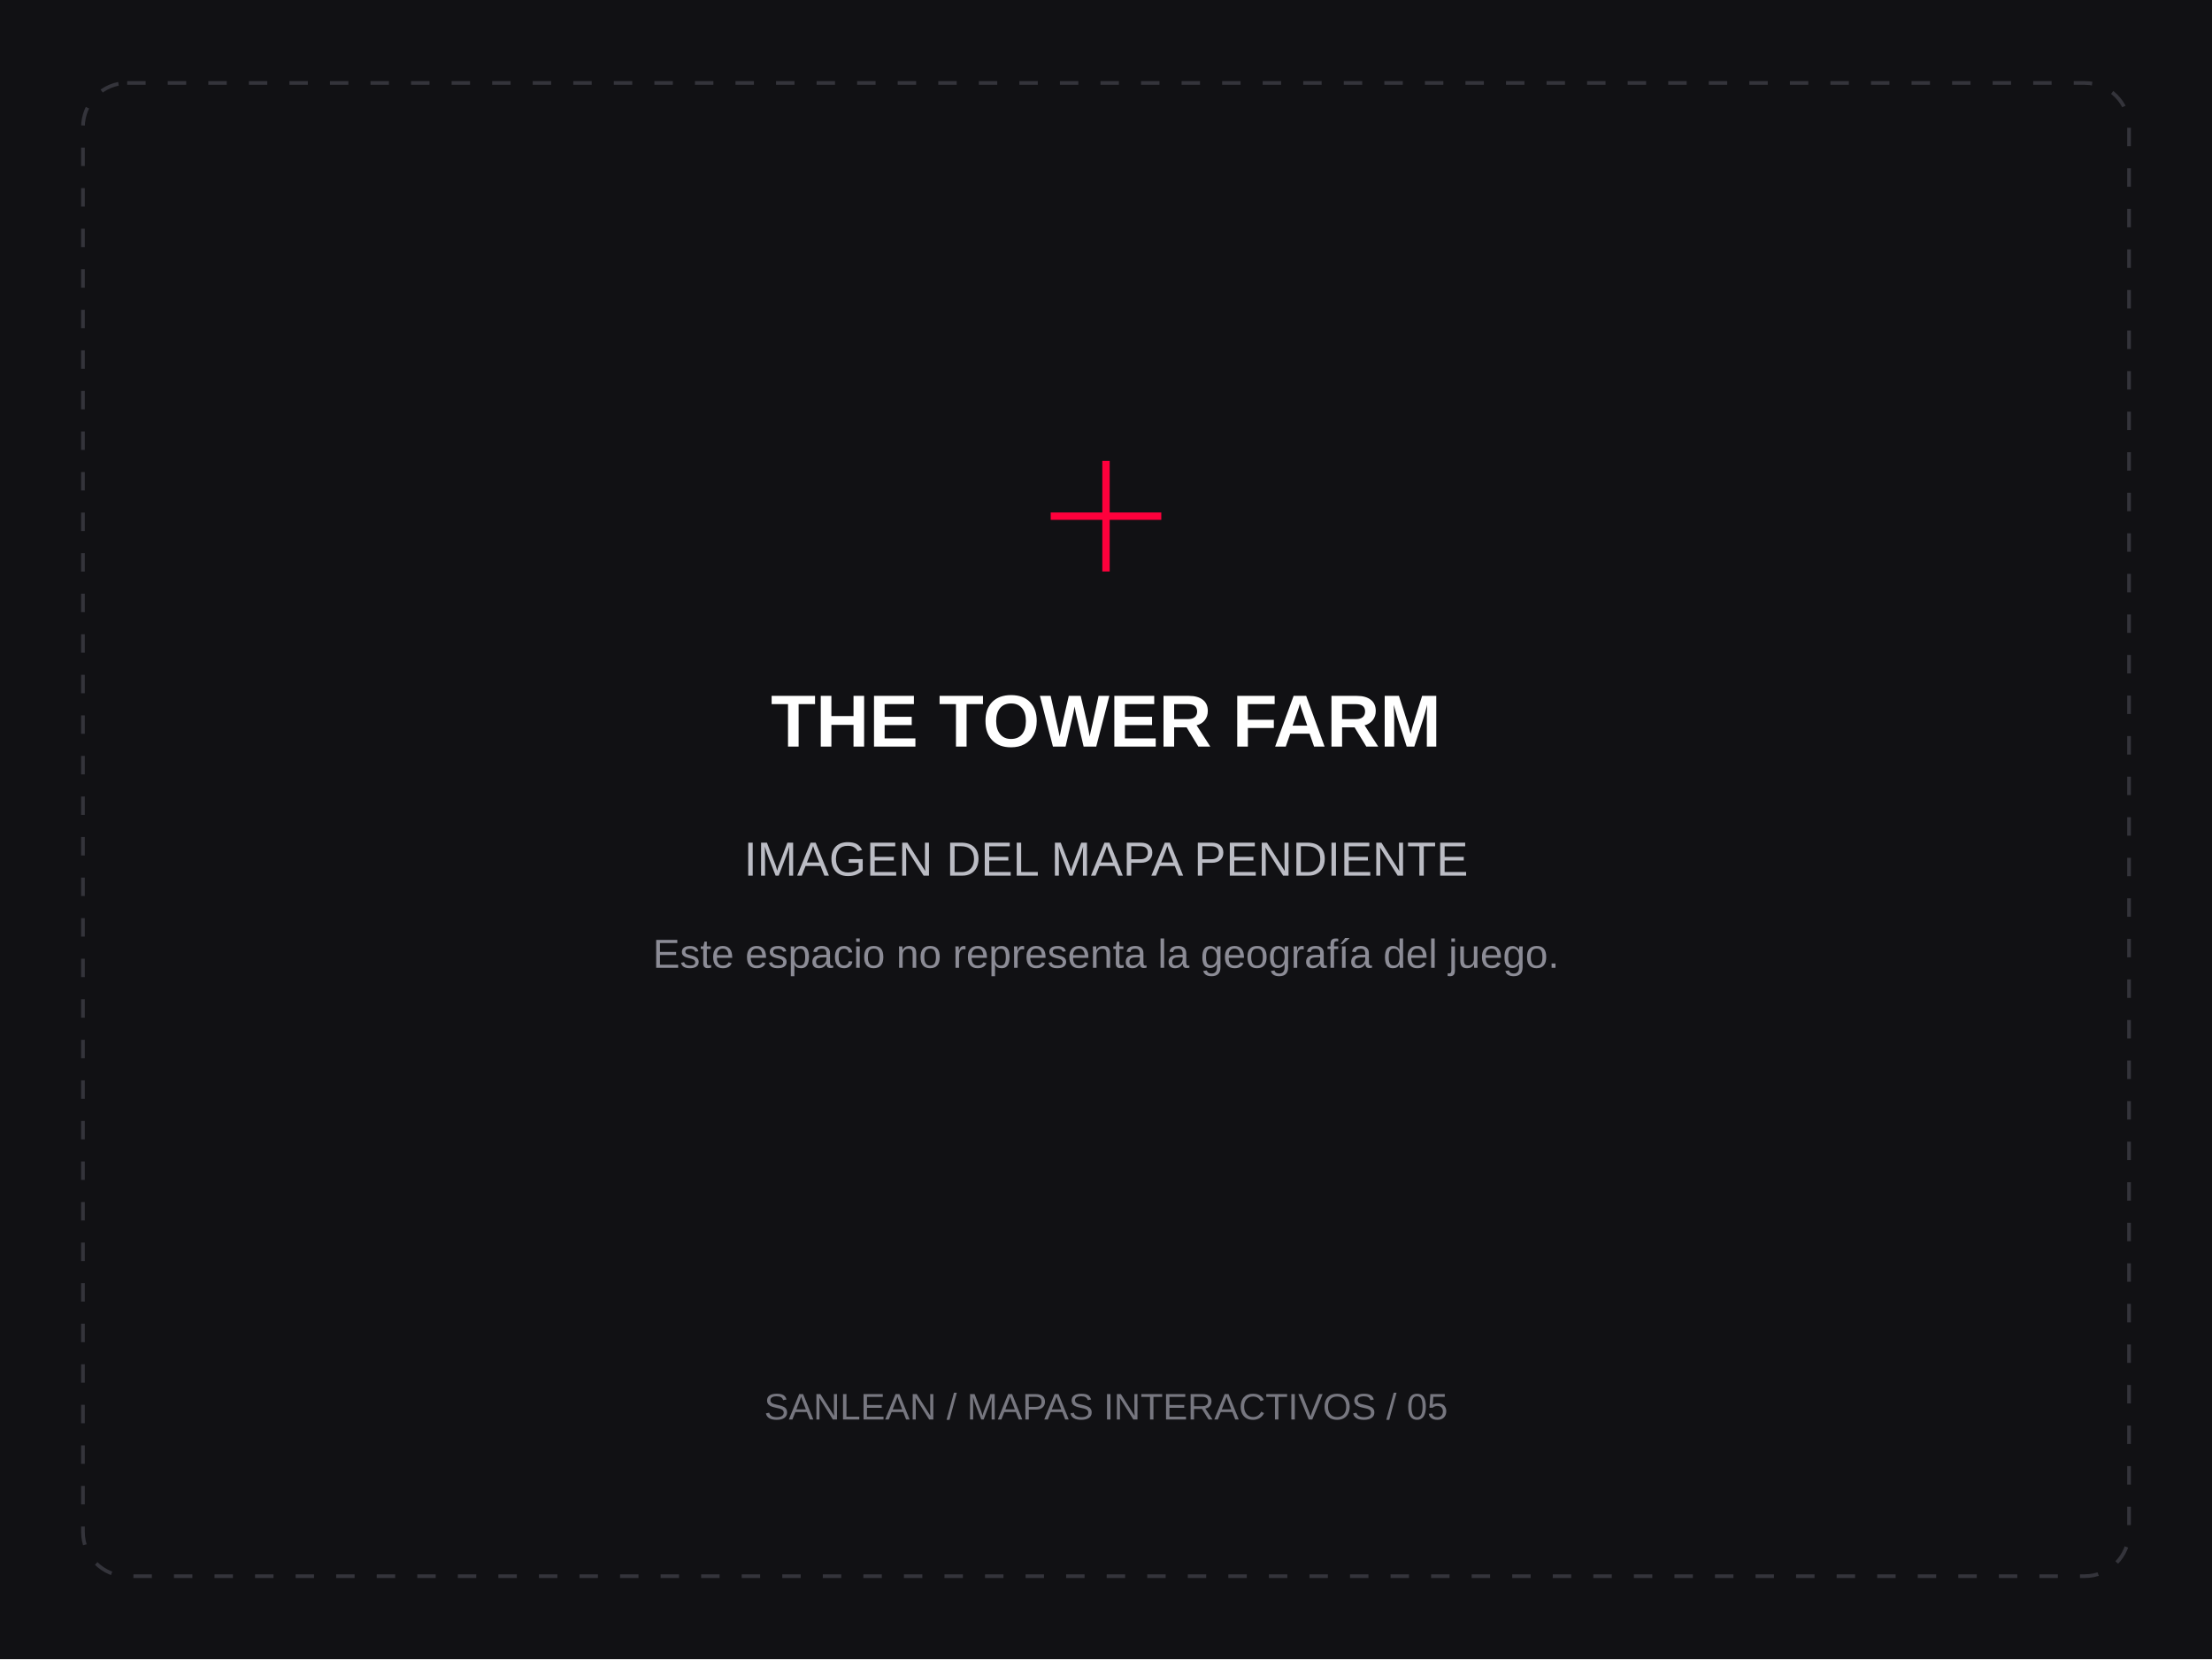
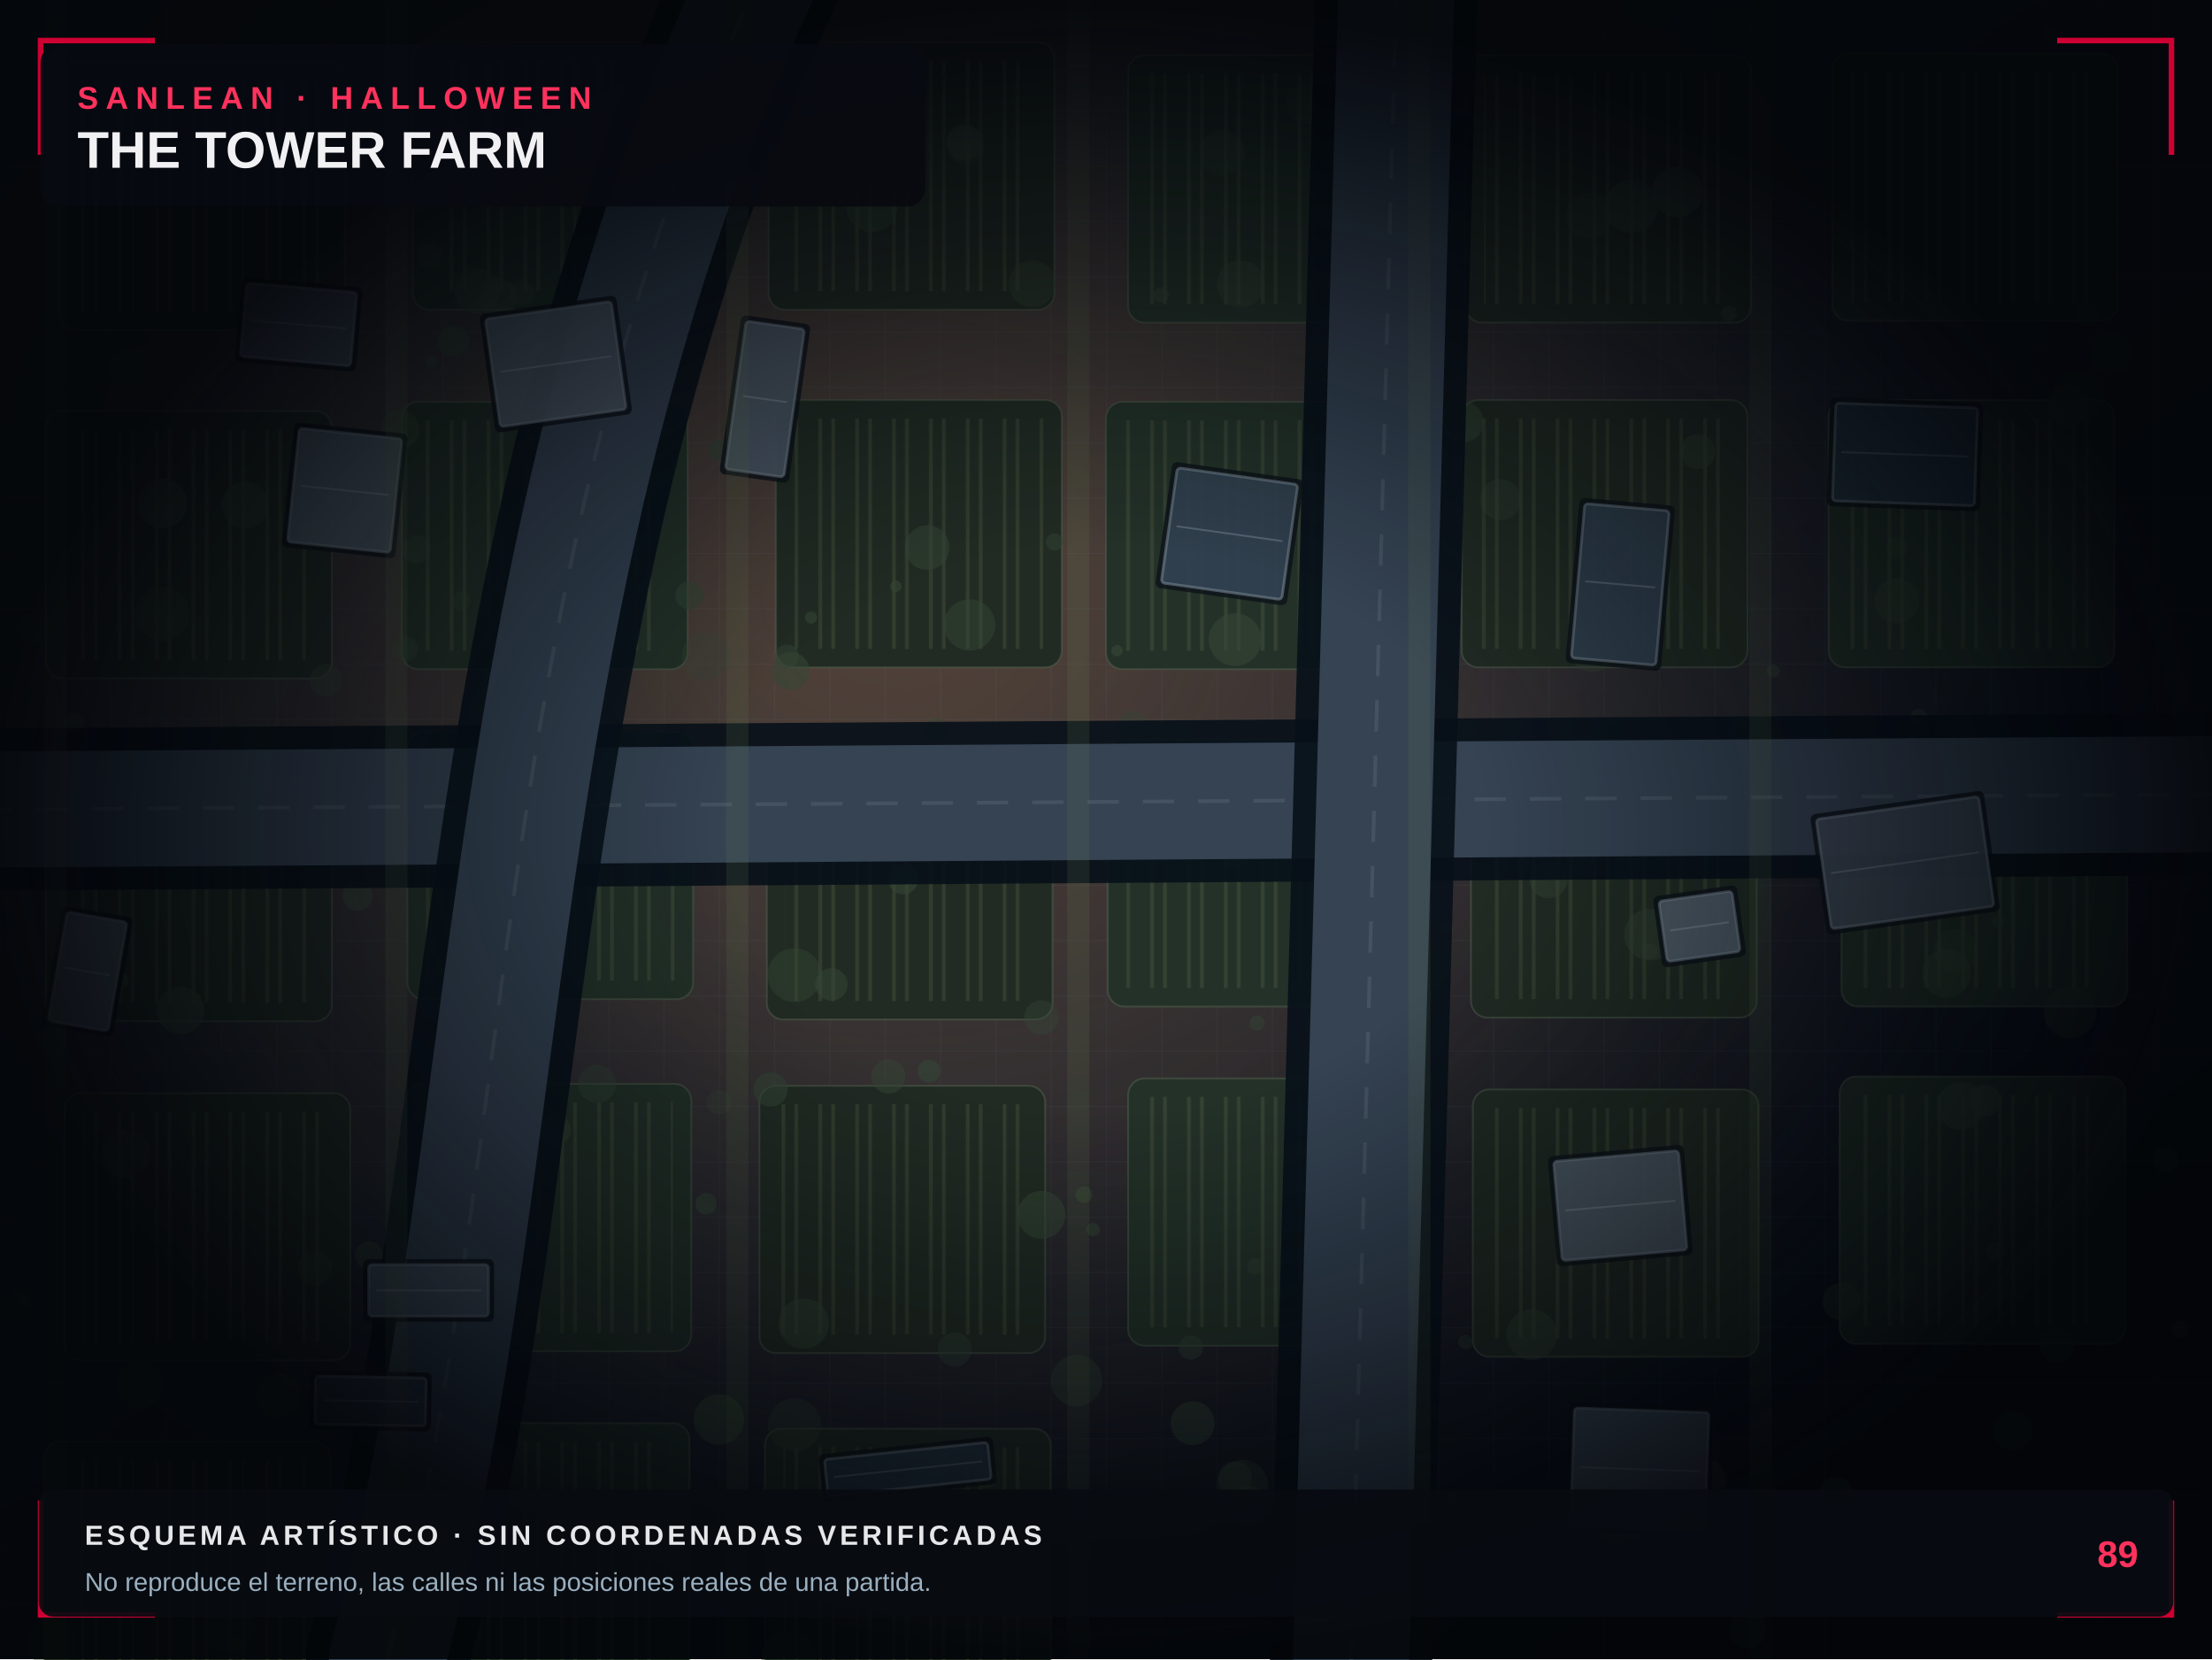
- <svg xmlns="http://www.w3.org/2000/svg" width="1200" height="900" viewBox="0 0 1200 900" role="img" aria-label="The Tower Farm: imagen de mapa pendiente">
-   <rect width="1200" height="900" fill="#111114" />
-   <rect x="45" y="45" width="1110" height="810" rx="24" fill="none" stroke="#34343b" stroke-width="2" stroke-dasharray="10 12" />
-   <path d="M570 280h60m-30-30v60" stroke="#ff003c" stroke-width="4" />
-   <text x="600" y="405" text-anchor="middle" fill="#fff" font-family="Arial,sans-serif" font-size="40" font-weight="700">THE TOWER FARM</text>
-   <text x="600" y="475" text-anchor="middle" fill="#bbbcc4" font-family="Arial,sans-serif" font-size="26">IMAGEN DEL MAPA PENDIENTE</text>
-   <text x="600" y="525" text-anchor="middle" fill="#8c8c96" font-family="Arial,sans-serif" font-size="22">Este espacio no representa la geografía del juego.</text>
-   <text x="600" y="770" text-anchor="middle" fill="#777780" font-family="Arial,sans-serif" font-size="20">SANLEAN / MAPAS INTERACTIVOS / 05</text>
+ <svg xmlns="http://www.w3.org/2000/svg" width="1200" height="900" viewBox="0 0 1200 900" role="img" aria-label="THE TOWER FARM: interpretación visual no geográfica, realizada por SanLean">
+   <defs>
+     <linearGradient id="night" x1="0" y1="0" x2="1" y2="1">
+       <stop stop-color="#101e2c" />
+       <stop offset=".55" stop-color="#121b28" />
+       <stop offset="1" stop-color="#070b13" />
+     </linearGradient>
+     <radialGradient id="glow">
+       <stop stop-color="#ae7950" stop-opacity=".42" />
+       <stop offset="1" stop-color="#ae7950" stop-opacity="0" />
+     </radialGradient>
+     <radialGradient id="vignette">
+       <stop offset=".34" stop-color="#01050a" stop-opacity="0" />
+       <stop offset="1" stop-color="#020408" stop-opacity=".91" />
+     </radialGradient>
+     <pattern id="lines" width="30" height="30" patternUnits="userSpaceOnUse">
+       <path d="M30 0H0V30" fill="none" stroke="#87a6ce" stroke-opacity=".065" stroke-width="1" />
+     </pattern>
+     <pattern id="crops" width="20" height="20" patternUnits="userSpaceOnUse">
+       <path d="M5 0V20M12 0V20" stroke="#7f875d" stroke-opacity=".28" stroke-width="2" />
+     </pattern>
+   </defs>
+   <rect width="1200" height="900" fill="url(#night)" />
+   <ellipse cx="484" cy="323" rx="650" ry="570" fill="url(#glow)" />
+   <rect width="1200" height="900" fill="url(#lines)" />
+   <g>
+     <rect x="32" y="34" width="155" height="145" rx="9" fill="#212b23" stroke="#53634e" stroke-opacity=".5" />
+     <rect x="42" y="44" width="135" height="125" fill="url(#crops)" opacity=".7" />
+   </g>
+   <g>
+     <rect x="224" y="23" width="155" height="145" rx="9" fill="#233128" stroke="#53634e" stroke-opacity=".5" />
+     <rect x="234" y="33" width="135" height="125" fill="url(#crops)" opacity=".7" />
+   </g>
+   <g>
+     <rect x="417" y="23" width="155" height="145" rx="9" fill="#212b23" stroke="#53634e" stroke-opacity=".5" />
+     <rect x="427" y="33" width="135" height="125" fill="url(#crops)" opacity=".7" />
+   </g>
+   <g>
+     <rect x="612" y="30" width="155" height="145" rx="9" fill="#233128" stroke="#53634e" stroke-opacity=".5" />
+     <rect x="622" y="40" width="135" height="125" fill="url(#crops)" opacity=".7" />
+   </g>
+   <g>
+     <rect x="795" y="30" width="155" height="145" rx="9" fill="#212b23" stroke="#53634e" stroke-opacity=".5" />
+     <rect x="805" y="40" width="135" height="125" fill="url(#crops)" opacity=".7" />
+   </g>
+   <g>
+     <rect x="994" y="29" width="155" height="145" rx="9" fill="#233128" stroke="#53634e" stroke-opacity=".5" />
+     <rect x="1004" y="39" width="135" height="125" fill="url(#crops)" opacity=".7" />
+   </g>
+   <g>
+     <rect x="25" y="223" width="155" height="145" rx="9" fill="#212b23" stroke="#53634e" stroke-opacity=".5" />
+     <rect x="35" y="233" width="135" height="125" fill="url(#crops)" opacity=".7" />
+   </g>
+   <g>
+     <rect x="218" y="218" width="155" height="145" rx="9" fill="#233128" stroke="#53634e" stroke-opacity=".5" />
+     <rect x="228" y="228" width="135" height="125" fill="url(#crops)" opacity=".7" />
+   </g>
+   <g>
+     <rect x="421" y="217" width="155" height="145" rx="9" fill="#212b23" stroke="#53634e" stroke-opacity=".5" />
+     <rect x="431" y="227" width="135" height="125" fill="url(#crops)" opacity=".7" />
+   </g>
+   <g>
+     <rect x="600" y="218" width="155" height="145" rx="9" fill="#233128" stroke="#53634e" stroke-opacity=".5" />
+     <rect x="610" y="228" width="135" height="125" fill="url(#crops)" opacity=".7" />
+   </g>
+   <g>
+     <rect x="793" y="217" width="155" height="145" rx="9" fill="#212b23" stroke="#53634e" stroke-opacity=".5" />
+     <rect x="803" y="227" width="135" height="125" fill="url(#crops)" opacity=".7" />
+   </g>
+   <g>
+     <rect x="992" y="217" width="155" height="145" rx="9" fill="#233128" stroke="#53634e" stroke-opacity=".5" />
+     <rect x="1002" y="227" width="135" height="125" fill="url(#crops)" opacity=".7" />
+   </g>
+   <g>
+     <rect x="25" y="409" width="155" height="145" rx="9" fill="#212b23" stroke="#53634e" stroke-opacity=".5" />
+     <rect x="35" y="419" width="135" height="125" fill="url(#crops)" opacity=".7" />
+   </g>
+   <g>
+     <rect x="221" y="397" width="155" height="145" rx="9" fill="#233128" stroke="#53634e" stroke-opacity=".5" />
+     <rect x="231" y="407" width="135" height="125" fill="url(#crops)" opacity=".7" />
+   </g>
+   <g>
+     <rect x="416" y="408" width="155" height="145" rx="9" fill="#212b23" stroke="#53634e" stroke-opacity=".5" />
+     <rect x="426" y="418" width="135" height="125" fill="url(#crops)" opacity=".7" />
+   </g>
+   <g>
+     <rect x="601" y="401" width="155" height="145" rx="9" fill="#233128" stroke="#53634e" stroke-opacity=".5" />
+     <rect x="611" y="411" width="135" height="125" fill="url(#crops)" opacity=".7" />
+   </g>
+   <g>
+     <rect x="798" y="407" width="155" height="145" rx="9" fill="#212b23" stroke="#53634e" stroke-opacity=".5" />
+     <rect x="808" y="417" width="135" height="125" fill="url(#crops)" opacity=".7" />
+   </g>
+   <g>
+     <rect x="999" y="401" width="155" height="145" rx="9" fill="#233128" stroke="#53634e" stroke-opacity=".5" />
+     <rect x="1009" y="411" width="135" height="125" fill="url(#crops)" opacity=".7" />
+   </g>
+   <g>
+     <rect x="35" y="593" width="155" height="145" rx="9" fill="#212b23" stroke="#53634e" stroke-opacity=".5" />
+     <rect x="45" y="603" width="135" height="125" fill="url(#crops)" opacity=".7" />
+   </g>
+   <g>
+     <rect x="220" y="588" width="155" height="145" rx="9" fill="#233128" stroke="#53634e" stroke-opacity=".5" />
+     <rect x="230" y="598" width="135" height="125" fill="url(#crops)" opacity=".7" />
+   </g>
+   <g>
+     <rect x="412" y="589" width="155" height="145" rx="9" fill="#212b23" stroke="#53634e" stroke-opacity=".5" />
+     <rect x="422" y="599" width="135" height="125" fill="url(#crops)" opacity=".7" />
+   </g>
+   <g>
+     <rect x="612" y="585" width="155" height="145" rx="9" fill="#233128" stroke="#53634e" stroke-opacity=".5" />
+     <rect x="622" y="595" width="135" height="125" fill="url(#crops)" opacity=".7" />
+   </g>
+   <g>
+     <rect x="799" y="591" width="155" height="145" rx="9" fill="#212b23" stroke="#53634e" stroke-opacity=".5" />
+     <rect x="809" y="601" width="135" height="125" fill="url(#crops)" opacity=".7" />
+   </g>
+   <g>
+     <rect x="998" y="584" width="155" height="145" rx="9" fill="#233128" stroke="#53634e" stroke-opacity=".5" />
+     <rect x="1008" y="594" width="135" height="125" fill="url(#crops)" opacity=".7" />
+   </g>
+   <g>
+     <rect x="24" y="782" width="155" height="145" rx="9" fill="#212b23" stroke="#53634e" stroke-opacity=".5" />
+     <rect x="34" y="792" width="135" height="125" fill="url(#crops)" opacity=".7" />
+   </g>
+   <g>
+     <rect x="219" y="772" width="155" height="145" rx="9" fill="#233128" stroke="#53634e" stroke-opacity=".5" />
+     <rect x="229" y="782" width="135" height="125" fill="url(#crops)" opacity=".7" />
+   </g>
+   <g>
+     <rect x="415" y="775" width="155" height="145" rx="9" fill="#212b23" stroke="#53634e" stroke-opacity=".5" />
+     <rect x="425" y="785" width="135" height="125" fill="url(#crops)" opacity=".7" />
+   </g>
+   <circle cx="383" cy="653" r="5.8" fill="#344535" opacity="0.63" />
+   <circle cx="895" cy="516" r="4.3" fill="#344535" opacity="0.42" />
+   <circle cx="431" cy="773" r="14.5" fill="#344535" opacity="0.39" />
+   <circle cx="76" cy="751" r="13.0" fill="#344535" opacity="0.56" />
+   <circle cx="812" cy="462" r="3.8" fill="#344535" opacity="0.42" />
+   <circle cx="429" cy="364" r="10.2" fill="#344535" opacity="0.53" />
+   <circle cx="840" cy="477" r="10.3" fill="#344535" opacity="0.46" />
+   <circle cx="864" cy="351" r="13.4" fill="#344535" opacity="0.38" />
+   <circle cx="200" cy="681" r="7.6" fill="#344535" opacity="0.60" />
+   <circle cx="1041" cy="389" r="4.5" fill="#344535" opacity="0.43" />
+   <circle cx="88" cy="333" r="14.7" fill="#344535" opacity="0.36" />
+   <circle cx="1183" cy="721" r="4.7" fill="#344535" opacity="0.62" />
+   <circle cx="1122" cy="220" r="11.4" fill="#344535" opacity="0.59" />
+   <circle cx="1084" cy="500" r="3.4" fill="#344535" opacity="0.43" />
+   <circle cx="427" cy="356" r="6.4" fill="#344535" opacity="0.51" />
+   <circle cx="681" cy="687" r="4.4" fill="#344535" opacity="0.34" />
+   <circle cx="1099" cy="435" r="7.8" fill="#344535" opacity="0.38" />
+   <circle cx="999" cy="706" r="10.3" fill="#344535" opacity="0.41" />
+   <circle cx="440" cy="335" r="3.3" fill="#344535" opacity="0.61" />
+   <circle cx="682" cy="555" r="4.2" fill="#344535" opacity="0.43" />
+   <circle cx="171" cy="688" r="9.4" fill="#344535" opacity="0.38" />
+   <circle cx="88" cy="273" r="13.5" fill="#344535" opacity="0.63" />
+   <circle cx="217" cy="793" r="11.9" fill="#344535" opacity="0.53" />
+   <circle cx="962" cy="364" r="3.5" fill="#344535" opacity="0.43" />
+   <circle cx="70" cy="200" r="10.5" fill="#344535" opacity="0.55" />
+   <circle cx="490" cy="477" r="8.1" fill="#344535" opacity="0.61" />
+   <circle cx="526" cy="339" r="13.9" fill="#344535" opacity="0.49" />
+   <circle cx="118" cy="842" r="7.3" fill="#344535" opacity="0.40" />
+   <circle cx="996" cy="810" r="8.9" fill="#344535" opacity="0.65" />
+   <circle cx="356" cy="162" r="5.6" fill="#344535" opacity="0.32" />
+   <circle cx="794" cy="229" r="10.9" fill="#344535" opacity="0.56" />
+   <circle cx="749" cy="763" r="12.2" fill="#344535" opacity="0.43" />
+   <circle cx="795" cy="728" r="3.9" fill="#344535" opacity="0.38" />
+   <circle cx="226" cy="298" r="7.7" fill="#344535" opacity="0.39" />
+   <circle cx="677" cy="817" r="10.9" fill="#344535" opacity="0.56" />
+   <circle cx="227" cy="606" r="3.7" fill="#344535" opacity="0.52" />
+   <circle cx="128" cy="894" r="5.5" fill="#344535" opacity="0.61" />
+   <circle cx="999" cy="434" r="4.2" fill="#344535" opacity="0.57" />
+   <circle cx="436" cy="718" r="13.7" fill="#344535" opacity="0.52" />
+   <circle cx="674" cy="806" r="14.0" fill="#344535" opacity="0.41" />
+   <circle cx="451" cy="534" r="8.8" fill="#344535" opacity="0.54" />
+   <circle cx="714" cy="556" r="6.5" fill="#344535" opacity="0.61" />
+   <circle cx="116" cy="457" r="8.9" fill="#344535" opacity="0.59" />
+   <circle cx="938" cy="14" r="12.1" fill="#344535" opacity="0.44" />
+   <circle cx="788" cy="813" r="3.2" fill="#344535" opacity="0.54" />
+   <circle cx="921" cy="245" r="9.5" fill="#344535" opacity="0.49" />
+   <circle cx="1116" cy="730" r="9.3" fill="#344535" opacity="0.54" />
+   <circle cx="565" cy="552" r="9.3" fill="#344535" opacity="0.41" />
+   <circle cx="508" cy="396" r="6.5" fill="#344535" opacity="0.38" />
+   <circle cx="1056" cy="528" r="13.3" fill="#344535" opacity="0.55" />
+   <circle cx="565" cy="659" r="13.0" fill="#344535" opacity="0.59" />
+   <circle cx="177" cy="369" r="8.9" fill="#344535" opacity="0.43" />
+   <circle cx="895" cy="1" r="14.5" fill="#344535" opacity="0.40" />
+   <circle cx="18" cy="341" r="8.8" fill="#344535" opacity="0.38" />
+   <circle cx="98" cy="548" r="12.9" fill="#344535" opacity="0.63" />
+   <circle cx="644" cy="300" r="4.2" fill="#344535" opacity="0.43" />
+   <circle cx="729" cy="656" r="10.8" fill="#344535" opacity="0.34" />
+   <circle cx="145" cy="178" r="12.0" fill="#344535" opacity="0.66" />
+   <circle cx="233" cy="139" r="6.7" fill="#344535" opacity="0.41" />
+   <circle cx="1061" cy="516" r="12.0" fill="#344535" opacity="0.39" />
+   <circle cx="259" cy="158" r="12.3" fill="#344535" opacity="0.57" />
+   <circle cx="383" cy="356" r="13.1" fill="#344535" opacity="0.32" />
+   <circle cx="743" cy="469" r="6.4" fill="#344535" opacity="0.36" />
+   <circle cx="324" cy="588" r="10.3" fill="#344535" opacity="0.45" />
+   <circle cx="374" cy="323" r="7.6" fill="#344535" opacity="0.56" />
+   <circle cx="270" cy="161" r="10.5" fill="#344535" opacity="0.48" />
+   <circle cx="1029" cy="326" r="12.1" fill="#344535" opacity="0.47" />
+   <circle cx="1102" cy="437" r="8.5" fill="#344535" opacity="0.52" />
+   <circle cx="584" cy="749" r="13.9" fill="#344535" opacity="0.44" />
+   <circle cx="301" cy="613" r="8.7" fill="#344535" opacity="0.53" />
+   <circle cx="502" cy="804" r="10.0" fill="#344535" opacity="0.49" />
+   <circle cx="615" cy="394" r="8.5" fill="#344535" opacity="0.39" />
+   <circle cx="593" cy="667" r="3.6" fill="#344535" opacity="0.53" />
+   <circle cx="1112" cy="19" r="3.7" fill="#344535" opacity="0.38" />
+   <circle cx="152" cy="863" r="5.6" fill="#344535" opacity="0.41" />
+   <circle cx="606" cy="353" r="3.1" fill="#344535" opacity="0.64" />
+   <circle cx="670" cy="802" r="9.2" fill="#344535" opacity="0.48" />
+   <circle cx="250" cy="326" r="5.3" fill="#344535" opacity="0.33" />
+   <circle cx="524" cy="79" r="10.2" fill="#344535" opacity="0.35" />
+   <circle cx="518" cy="732" r="9.2" fill="#344535" opacity="0.47" />
+   <circle cx="831" cy="724" r="13.7" fill="#344535" opacity="0.50" />
+   <circle cx="948" cy="884" r="10.1" fill="#344535" opacity="0.53" />
+   <circle cx="895" cy="507" r="14.0" fill="#344535" opacity="0.40" />
+   <circle cx="270" cy="725" r="5.9" fill="#344535" opacity="0.56" />
+   <circle cx="9" cy="708" r="8.2" fill="#344535" opacity="0.52" />
+   <circle cx="503" cy="297" r="12.1" fill="#344535" opacity="0.54" />
+   <circle cx="848" cy="433" r="8.2" fill="#344535" opacity="0.47" />
+   <circle cx="630" cy="160" r="4.1" fill="#344535" opacity="0.56" />
+   <circle cx="28" cy="891" r="13.4" fill="#344535" opacity="0.39" />
+   <circle cx="248" cy="79" r="11.7" fill="#344535" opacity="0.52" />
+   <circle cx="646" cy="731" r="6.6" fill="#344535" opacity="0.49" />
+   <circle cx="1190" cy="454" r="8.4" fill="#344535" opacity="0.35" />
+   <circle cx="1185" cy="425" r="5.7" fill="#344535" opacity="0.43" />
+   <circle cx="1127" cy="215" r="13.9" fill="#344535" opacity="0.41" />
+   <circle cx="409" cy="419" r="7.4" fill="#344535" opacity="0.60" />
+   <circle cx="741" cy="170" r="14.6" fill="#344535" opacity="0.48" />
+   <circle cx="217" cy="233" r="10.6" fill="#344535" opacity="0.55" />
+   <circle cx="473" cy="112" r="13.8" fill="#344535" opacity="0.45" />
+   <circle cx="486" cy="318" r="3.1" fill="#344535" opacity="0.63" />
+   <circle cx="50" cy="476" r="7.7" fill="#344535" opacity="0.40" />
+   <circle cx="280" cy="371" r="4.8" fill="#344535" opacity="0.48" />
+   <circle cx="781" cy="460" r="6.7" fill="#344535" opacity="0.36" />
+   <circle cx="634" cy="405" r="13.8" fill="#344535" opacity="0.35" />
+   <circle cx="1033" cy="697" r="7.3" fill="#344535" opacity="0.33" />
+   <circle cx="523" cy="77" r="9.6" fill="#344535" opacity="0.66" />
+   <circle cx="482" cy="584" r="9.2" fill="#344535" opacity="0.54" />
+   <circle cx="390" cy="770" r="13.7" fill="#344535" opacity="0.63" />
+   <circle cx="1132" cy="171" r="6.0" fill="#344535" opacity="0.41" />
+   <circle cx="65" cy="532" r="4.9" fill="#344535" opacity="0.65" />
+   <circle cx="319" cy="302" r="9.9" fill="#344535" opacity="0.57" />
+   <circle cx="647" cy="772" r="11.9" fill="#344535" opacity="0.59" />
+   <circle cx="885" cy="112" r="14.4" fill="#344535" opacity="0.55" />
+   <circle cx="767" cy="414" r="11.1" fill="#344535" opacity="0.46" />
+   <circle cx="124" cy="882" r="14.2" fill="#344535" opacity="0.44" />
+   <circle cx="428" cy="899" r="15.0" fill="#344535" opacity="0.52" />
+   <circle cx="709" cy="56" r="11.3" fill="#344535" opacity="0.34" />
+   <circle cx="409" cy="455" r="14.2" fill="#344535" opacity="0.63" />
+   <circle cx="390" cy="598" r="6.6" fill="#344535" opacity="0.36" />
+   <circle cx="862" cy="117" r="12.4" fill="#344535" opacity="0.36" />
+   <circle cx="68" cy="626" r="13.4" fill="#344535" opacity="0.51" />
+   <circle cx="264" cy="799" r="12.2" fill="#344535" opacity="0.43" />
+   <circle cx="246" cy="185" r="8.4" fill="#344535" opacity="0.65" />
+   <circle cx="760" cy="433" r="10.1" fill="#344535" opacity="0.55" />
+   <circle cx="250" cy="885" r="12.9" fill="#344535" opacity="0.47" />
+   <circle cx="673" cy="154" r="12.8" fill="#344535" opacity="0.47" />
+   <circle cx="234" cy="196" r="3.2" fill="#344535" opacity="0.54" />
+   <circle cx="588" cy="648" r="4.5" fill="#344535" opacity="0.59" />
+   <circle cx="1145" cy="192" r="11.3" fill="#344535" opacity="0.54" />
+   <circle cx="220" cy="352" r="6.7" fill="#344535" opacity="0.41" />
+   <circle cx="283" cy="159" r="6.9" fill="#344535" opacity="0.42" />
+   <circle cx="444" cy="14" r="4.4" fill="#344535" opacity="0.51" />
+   <circle cx="417" cy="56" r="5.4" fill="#344535" opacity="0.38" />
+   <circle cx="910" cy="104" r="13.8" fill="#344535" opacity="0.63" />
+   <circle cx="86" cy="431" r="5.4" fill="#344535" opacity="0.33" />
+   <circle cx="430" cy="90" r="4.1" fill="#344535" opacity="0.43" />
+   <circle cx="1077" cy="597" r="8.6" fill="#344535" opacity="0.62" />
+   <circle cx="138" cy="457" r="8.6" fill="#344535" opacity="0.63" />
+   <circle cx="670" cy="458" r="12.3" fill="#344535" opacity="0.50" />
+   <circle cx="1029" cy="297" r="5.8" fill="#344535" opacity="0.40" />
+   <circle cx="1064" cy="600" r="13.0" fill="#344535" opacity="0.60" />
+   <circle cx="670" cy="347" r="14.3" fill="#344535" opacity="0.61" />
+   <circle cx="1175" cy="629" r="6.7" fill="#344535" opacity="0.48" />
+   <circle cx="1083" cy="679" r="5.1" fill="#344535" opacity="0.58" />
+   <circle cx="814" cy="271" r="11.1" fill="#344535" opacity="0.34" />
+   <circle cx="213" cy="260" r="4.3" fill="#344535" opacity="0.33" />
+   <circle cx="431" cy="529" r="14.6" fill="#344535" opacity="0.40" />
+   <circle cx="560" cy="154" r="12.7" fill="#344535" opacity="0.44" />
+   <circle cx="40" cy="392" r="5.4" fill="#344535" opacity="0.64" />
+   <circle cx="194" cy="486" r="8.1" fill="#344535" opacity="0.62" />
+   <circle cx="925" cy="803" r="11.5" fill="#344535" opacity="0.47" />
+   <circle cx="938" cy="170" r="4.3" fill="#344535" opacity="0.61" />
+   <circle cx="504" cy="581" r="6.2" fill="#344535" opacity="0.62" />
+   <circle cx="133" cy="274" r="12.8" fill="#344535" opacity="0.53" />
+   <circle cx="785" cy="504" r="3.2" fill="#344535" opacity="0.47" />
+   <circle cx="773" cy="266" r="14.0" fill="#344535" opacity="0.40" />
+   <circle cx="390" cy="244" r="5.6" fill="#344535" opacity="0.62" />
+   <circle cx="418" cy="591" r="9.3" fill="#344535" opacity="0.58" />
+   <circle cx="151" cy="757" r="12.2" fill="#344535" opacity="0.63" />
+   <circle cx="879" cy="826" r="12.5" fill="#344535" opacity="0.65" />
+   <circle cx="685" cy="434" r="10.7" fill="#344535" opacity="0.65" />
+   <circle cx="281" cy="575" r="13.6" fill="#344535" opacity="0.57" />
+   <circle cx="347" cy="307" r="3.0" fill="#344535" opacity="0.49" />
+   <circle cx="1100" cy="433" r="12.7" fill="#344535" opacity="0.59" />
+   <circle cx="749" cy="307" r="5.9" fill="#344535" opacity="0.63" />
+   <circle cx="572" cy="294" r="4.6" fill="#344535" opacity="0.45" />
+   <circle cx="663" cy="83" r="12.3" fill="#344535" opacity="0.39" />
+   <circle cx="685" cy="428" r="7.3" fill="#344535" opacity="0.36" />
+   <circle cx="1092" cy="776" r="10.6" fill="#344535" opacity="0.58" />
+   <circle cx="535" cy="801" r="6.2" fill="#344535" opacity="0.52" />
+   <circle cx="1123" cy="549" r="14.3" fill="#344535" opacity="0.37" />
+   <path d="M-130 440 L1320 430" fill="none" stroke="#071018" stroke-width="88" opacity=".9" stroke-linecap="round" />
+   <path d="M-130 440 L1320 430" fill="none" stroke="#354353" stroke-width="63" stroke-linecap="round" />
+   <path d="M-130 440 L1320 430" fill="none" stroke="#aeb9c5" stroke-opacity=".13" stroke-width="2" stroke-dasharray="17 13" />
+   <path d="M760 -100 L730 1010" fill="none" stroke="#071018" stroke-width="88" opacity=".9" stroke-linecap="round" />
+   <path d="M760 -100 L730 1010" fill="none" stroke="#354353" stroke-width="63" stroke-linecap="round" />
+   <path d="M760 -100 L730 1010" fill="none" stroke="#aeb9c5" stroke-opacity=".13" stroke-width="2" stroke-dasharray="17 13" />
+   <path d="M210 900 C285 620 260 290 430 -50" fill="none" stroke="#071018" stroke-width="88" opacity=".9" stroke-linecap="round" />
+   <path d="M210 900 C285 620 260 290 430 -50" fill="none" stroke="#354353" stroke-width="63" stroke-linecap="round" />
+   <path d="M210 900 C285 620 260 290 430 -50" fill="none" stroke="#aeb9c5" stroke-opacity=".13" stroke-width="2" stroke-dasharray="17 13" />
+   <g transform="rotate(-8 1033.5 468)">
+     <rect x="986" y="435" width="95" height="66" rx="3" fill="#0b1118" opacity=".8" />
+     <rect x="989" y="438" width="89" height="60" rx="2" fill="#596979" opacity=".65" stroke="#b2c4d8" stroke-opacity=".55" stroke-width="1.5" />
+     <path d="M993 468H1074" stroke="#d5dfed" stroke-opacity=".22" />
+   </g>
+   <g transform="rotate(6 187 266)">
+     <rect x="156" y="232" width="62" height="68" rx="3" fill="#0b1118" opacity=".8" />
+     <rect x="159" y="235" width="56" height="62" rx="2" fill="#718292" opacity=".65" stroke="#b2c4d8" stroke-opacity=".55" stroke-width="1.5" />
+     <path d="M163 266H211" stroke="#d5dfed" stroke-opacity=".22" />
+   </g>
+   <g transform="rotate(-6 492.5 797)">
+     <rect x="445" y="784" width="95" height="26" rx="3" fill="#0b1118" opacity=".8" />
+     <rect x="448" y="787" width="89" height="20" rx="2" fill="#304459" opacity=".65" stroke="#b2c4d8" stroke-opacity=".55" stroke-width="1.5" />
+     <path d="M452 797H533" stroke="#d5dfed" stroke-opacity=".22" />
+   </g>
+   <g transform="rotate(1 201 760)">
+     <rect x="168" y="744" width="66" height="32" rx="3" fill="#0b1118" opacity=".8" />
+     <rect x="171" y="747" width="60" height="26" rx="2" fill="#405568" opacity=".65" stroke="#b2c4d8" stroke-opacity=".55" stroke-width="1.5" />
+     <path d="M175 760H227" stroke="#d5dfed" stroke-opacity=".22" />
+   </g>
+   <g transform="rotate(-8 301.5 197.5)">
+     <rect x="264" y="165" width="75" height="65" rx="3" fill="#0b1118" opacity=".8" />
+     <rect x="267" y="168" width="69" height="59" rx="2" fill="#718292" opacity=".65" stroke="#b2c4d8" stroke-opacity=".55" stroke-width="1.5" />
+     <path d="M271 197.5H332" stroke="#d5dfed" stroke-opacity=".22" />
+   </g>
+   <g transform="rotate(-8 922 502.5)">
+     <rect x="899" y="483" width="46" height="39" rx="3" fill="#0b1118" opacity=".8" />
+     <rect x="902" y="486" width="40" height="33" rx="2" fill="#718292" opacity=".65" stroke="#b2c4d8" stroke-opacity=".55" stroke-width="1.5" />
+     <path d="M906 502.5H938" stroke="#d5dfed" stroke-opacity=".22" />
+   </g>
+   <g transform="rotate(8 415 216.5)">
+     <rect x="396" y="173" width="38" height="87" rx="3" fill="#0b1118" opacity=".8" />
+     <rect x="399" y="176" width="32" height="81" rx="2" fill="#68798c" opacity=".65" stroke="#b2c4d8" stroke-opacity=".55" stroke-width="1.5" />
+     <path d="M403 216.5H427" stroke="#d5dfed" stroke-opacity=".22" />
+   </g>
+   <g transform="rotate(2 1033.5 246.5)">
+     <rect x="992" y="217" width="83" height="59" rx="3" fill="#0b1118" opacity=".8" />
+     <rect x="995" y="220" width="77" height="53" rx="2" fill="#304459" opacity=".65" stroke="#b2c4d8" stroke-opacity=".55" stroke-width="1.5" />
+     <path d="M999 246.5H1068" stroke="#d5dfed" stroke-opacity=".22" />
+   </g>
+   <g transform="rotate(8 667 289.5)">
+     <rect x="631" y="255" width="72" height="69" rx="3" fill="#0b1118" opacity=".8" />
+     <rect x="634" y="258" width="66" height="63" rx="2" fill="#405568" opacity=".65" stroke="#b2c4d8" stroke-opacity=".55" stroke-width="1.5" />
+     <path d="M638 289.5H696" stroke="#d5dfed" stroke-opacity=".22" />
+   </g>
+   <g transform="rotate(0 232.5 700)">
+     <rect x="197" y="683" width="71" height="34" rx="3" fill="#0b1118" opacity=".8" />
+     <rect x="200" y="686" width="65" height="28" rx="2" fill="#68798c" opacity=".65" stroke="#b2c4d8" stroke-opacity=".55" stroke-width="1.5" />
+     <path d="M204 700H261" stroke="#d5dfed" stroke-opacity=".22" />
+   </g>
+   <g transform="rotate(5 162 176)">
+     <rect x="129" y="153" width="66" height="46" rx="3" fill="#0b1118" opacity=".8" />
+     <rect x="132" y="156" width="60" height="40" rx="2" fill="#68798c" opacity=".65" stroke="#b2c4d8" stroke-opacity=".55" stroke-width="1.5" />
+     <path d="M136 176H188" stroke="#d5dfed" stroke-opacity=".22" />
+   </g>
+   <g transform="rotate(10 47.5 527)">
+     <rect x="28" y="494" width="39" height="66" rx="3" fill="#0b1118" opacity=".8" />
+     <rect x="31" y="497" width="33" height="60" rx="2" fill="#718292" opacity=".65" stroke="#b2c4d8" stroke-opacity=".55" stroke-width="1.5" />
+     <path d="M35 527H60" stroke="#d5dfed" stroke-opacity=".22" />
+   </g>
+   <g transform="rotate(5 879 317)">
+     <rect x="853" y="272" width="52" height="90" rx="3" fill="#0b1118" opacity=".8" />
+     <rect x="856" y="275" width="46" height="84" rx="2" fill="#405568" opacity=".65" stroke="#b2c4d8" stroke-opacity=".55" stroke-width="1.5" />
+     <path d="M860 317H898" stroke="#d5dfed" stroke-opacity=".22" />
+   </g>
+   <g transform="rotate(2 889.5 797)">
+     <rect x="850" y="762" width="79" height="70" rx="3" fill="#0b1118" opacity=".8" />
+     <rect x="853" y="765" width="73" height="64" rx="2" fill="#68798c" opacity=".65" stroke="#b2c4d8" stroke-opacity=".55" stroke-width="1.5" />
+     <path d="M857 797H922" stroke="#d5dfed" stroke-opacity=".22" />
+   </g>
+   <g transform="rotate(-5 879 654)">
+     <rect x="842" y="624" width="74" height="60" rx="3" fill="#0b1118" opacity=".8" />
+     <rect x="845" y="627" width="68" height="54" rx="2" fill="#718292" opacity=".65" stroke="#b2c4d8" stroke-opacity=".55" stroke-width="1.5" />
+     <path d="M849 654H909" stroke="#d5dfed" stroke-opacity=".22" />
+   </g>
+   <path d="M30 0V900" stroke="#688056" stroke-opacity=".16" stroke-width="12" />
+   <path d="M215 0V900" stroke="#688056" stroke-opacity=".16" stroke-width="12" />
+   <path d="M400 0V900" stroke="#688056" stroke-opacity=".16" stroke-width="12" />
+   <path d="M585 0V900" stroke="#688056" stroke-opacity=".16" stroke-width="12" />
+   <path d="M770 0V900" stroke="#688056" stroke-opacity=".16" stroke-width="12" />
+   <path d="M955 0V900" stroke="#688056" stroke-opacity=".16" stroke-width="12" />
+   <rect width="1200" height="900" fill="url(#vignette)" />
+   <path d="M22 84V22H84M1116 22h62v62M22 814v62h62M1116 876h62v-62" stroke="#ff003c" stroke-width="3" fill="none" stroke-opacity=".8" />
+   <rect x="22" y="24" width="480" height="88" rx="10" fill="#070a10" opacity=".94" />
+   <text x="42" y="59" font-family="Arial,sans-serif" font-size="17" font-weight="800" letter-spacing="4" fill="#ff315d">SANLEAN · HALLOWEEN</text>
+   <text x="42" y="91" font-family="Arial,sans-serif" font-size="28" font-weight="800" fill="#f1f1f4">THE TOWER FARM</text>
+   <rect x="21" y="808" width="1158" height="69" rx="8" fill="#080b10" opacity=".92" />
+   <text x="46" y="838" font-family="Arial,sans-serif" font-size="15" font-weight="700" letter-spacing="2" fill="#e5e7e9">ESQUEMA ARTÍSTICO · SIN COORDENADAS VERIFICADAS</text>
+   <text x="46" y="863" font-family="Arial,sans-serif" font-size="14" fill="#9aafbf">No reproduce el terreno, las calles ni las posiciones reales de una partida.</text>
+   <text x="1160" y="850" font-family="Arial,sans-serif" font-size="20" text-anchor="end" font-weight="800" fill="#ff315d">89</text>
</svg>
